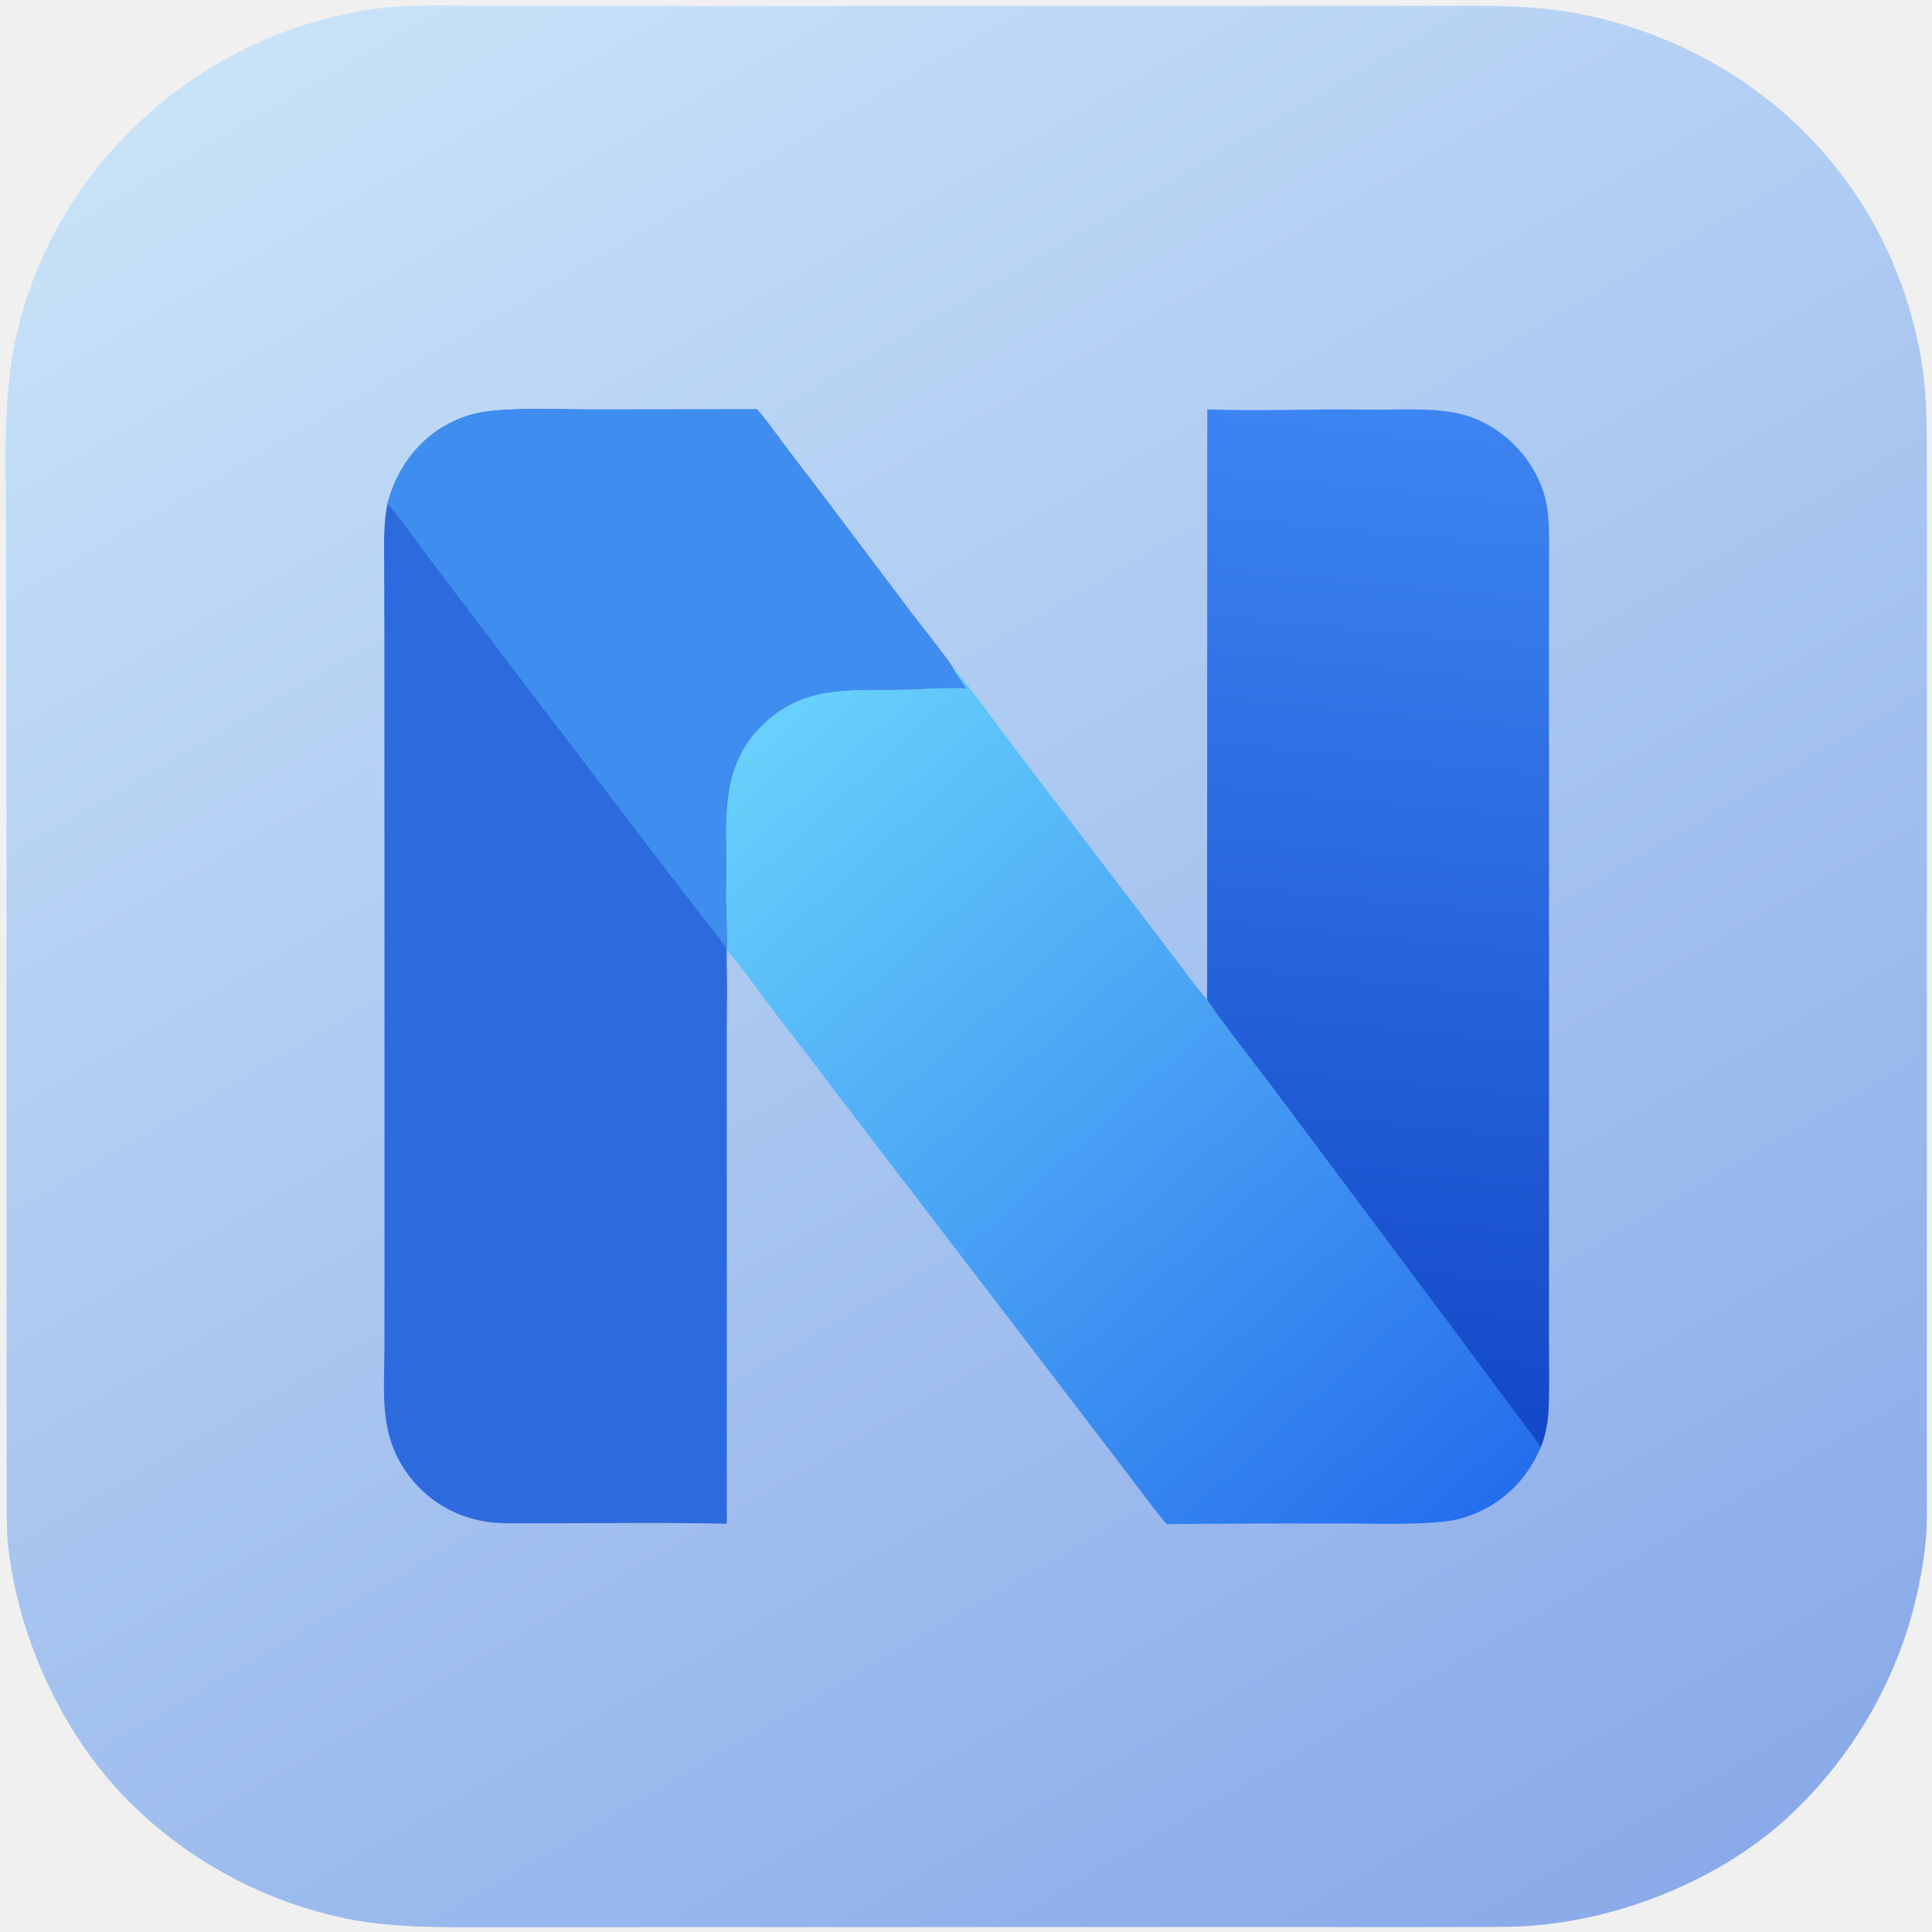
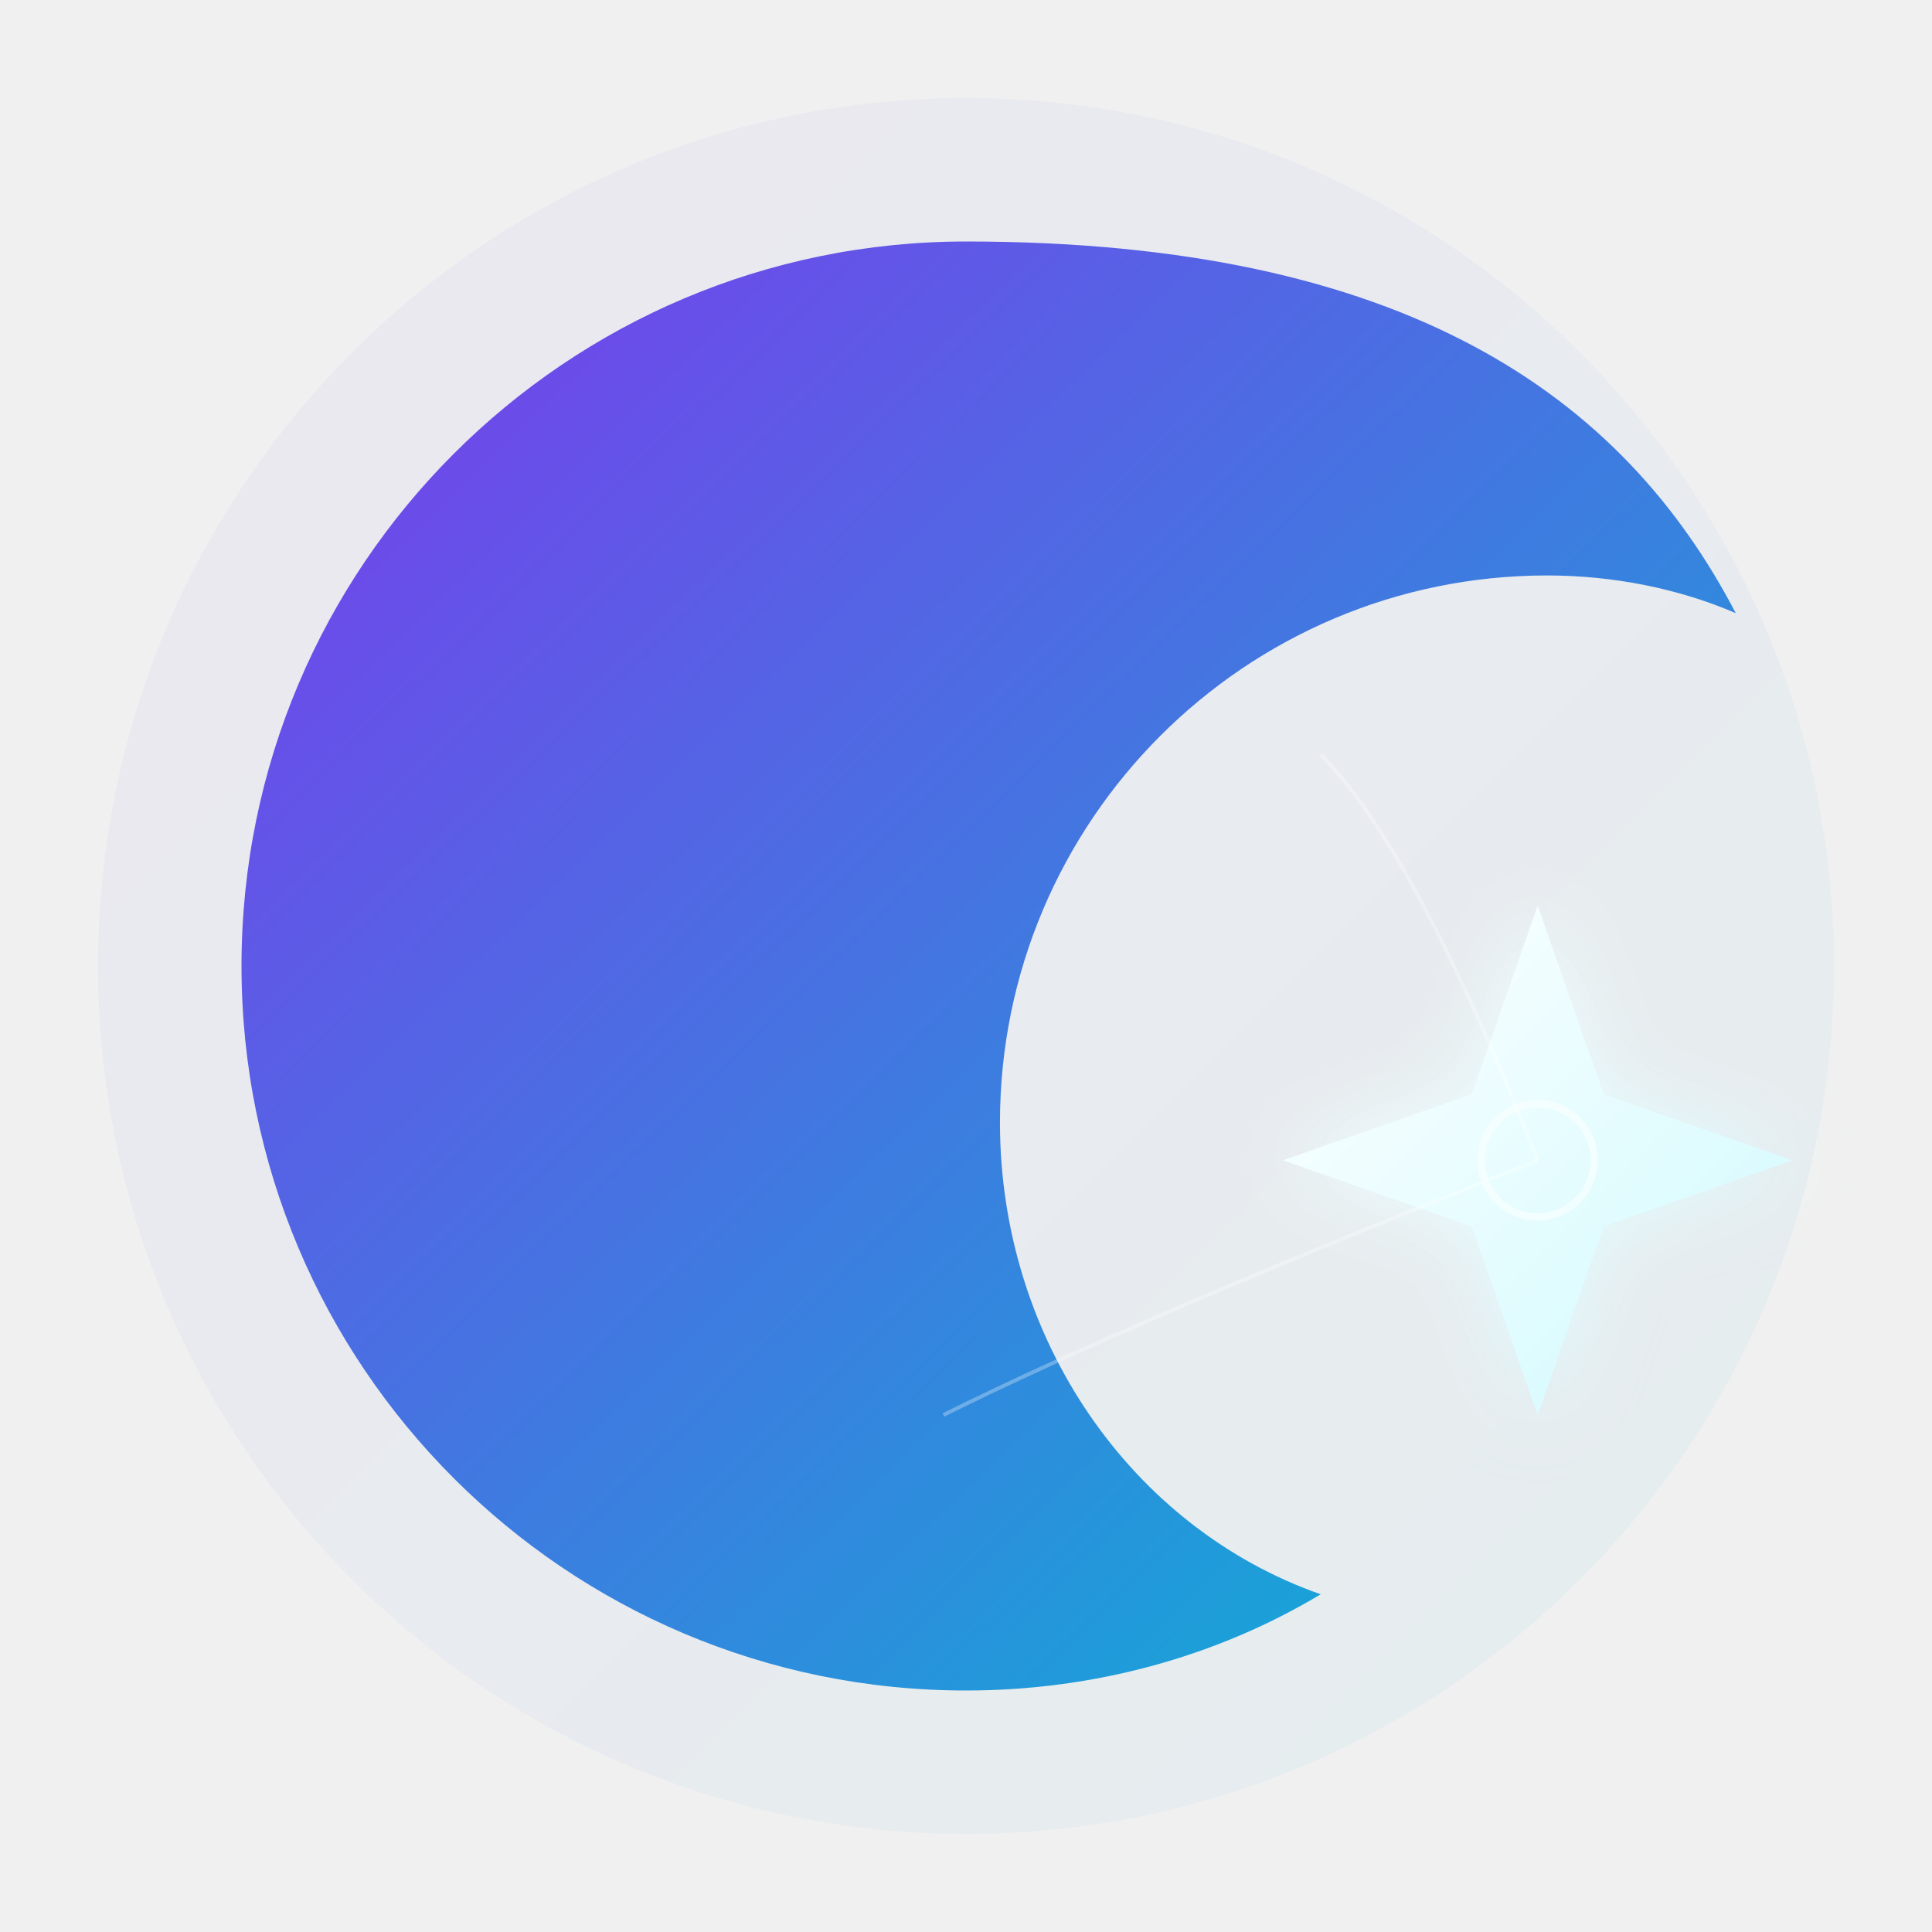
- <svg xmlns="http://www.w3.org/2000/svg" version="1.1" style="display: block;" viewBox="90 90 1866 1866" width="1024" height="1024" preserveAspectRatio="none">
+ <svg xmlns="http://www.w3.org/2000/svg" version="1.1" viewBox="0 0 1024 1024" width="1024" height="1024">
  <defs>
-     <linearGradient id="Gradient1" gradientUnits="userSpaceOnUse" x1="1373.91" y1="1463.72" x2="1466.71" y2="486.264">
-       <stop class="stop0" offset="0" stop-opacity="1" stop-color="rgb(19,72,200)" />
-       <stop class="stop1" offset="1" stop-opacity="1" stop-color="rgb(61,133,242)" />
+     <linearGradient id="mainGradient" x1="0%" y1="0%" x2="100%" y2="100%">
+       <stop offset="0%" stop-color="#7C3AED" />
+       <stop offset="100%" stop-color="#06B6D4" />
    </linearGradient>
-     <linearGradient id="Gradient2" gradientUnits="userSpaceOnUse" x1="1497.86" y1="1572.82" x2="805.494" y2="810.715">
-       <stop class="stop0" offset="0" stop-opacity="1" stop-color="rgb(37,110,236)" />
-       <stop class="stop1" offset="1" stop-opacity="1" stop-color="rgb(104,209,251)" />
+     <linearGradient id="sparkleGradient" x1="0%" y1="0%" x2="100%" y2="100%">
+       <stop offset="0%" stop-color="#FFFFFF" />
+       <stop offset="100%" stop-color="#CFFAFE" />
    </linearGradient>
-     <linearGradient id="Gradient3" gradientUnits="userSpaceOnUse" x1="1582.65" y1="1987.22" x2="463.812" y2="58.609">
-       <stop class="stop0" offset="0" stop-opacity="1" stop-color="rgb(138,170,233)" />
-       <stop class="stop1" offset="1" stop-opacity="1" stop-color="rgb(200,226,248)" />
-     </linearGradient>
+     <filter id="glow" x="-20%" y="-20%" width="140%" height="140%">
+       <feGaussianBlur stdDeviation="20" result="blur" />
+       <feComposite in="SourceGraphic" in2="blur" operator="over" />
+     </filter>
  </defs>
-   <path transform="translate(0,0)" fill="url(#Gradient3)" d="M 747.988 95.638 C 751.492 96.241 787.231 95.882 792.256 95.877 L 903.729 95.792 L 1322.23 95.758 L 1463.32 95.742 C 1527.1 95.777 1576.97 92.694 1640.02 108.91 C 1792.54 148.139 1908.24 263.853 1941.95 418.438 C 1950.09 455.747 1950.84 481.98 1950.95 519.755 L 1951.08 596.403 L 1951.06 799.418 L 1950.99 1532.81 C 1950.98 1545.74 1951.35 1562.43 1950.27 1575.01 C 1941.12 1674.03 1897.15 1766.6 1826.17 1836.25 C 1755.69 1906.44 1645.65 1949.48 1546.54 1950.99 C 1541.16 1951.07 1535.72 1951.06 1530.33 1951.09 L 1461.99 1951.31 L 1301.5 1951.19 L 738.97 1951.33 L 580.538 1951.45 C 532.009 1951.43 469.511 1953 422.719 1942.67 C 344.812 1926.24 273.252 1887.81 216.524 1831.94 C 152.599 1768.77 109.901 1677.55 98.406 1588.6 C 96.185 1571.42 96.48 1549.7 96.377 1531.99 L 96.175 809.007 L 95.896 604.215 C 95.843 540.168 91.814 472.936 106.629 410.353 C 144.931 248.558 281.73 125.327 445.388 99.527 C 483.396 93.535 526.912 95.727 565.684 95.737 L 747.988 95.638 z" />
-   <path transform="translate(0,0)" fill="rgb(45,106,221)" d="M 464.245 576.682 C 476.199 529.395 513.257 492.415 563.481 487.012 C 594.071 483.721 629.84 485.431 660.972 485.515 L 821.059 485.324 C 828.577 493.278 839.695 509.253 846.776 518.648 L 889.427 574.59 L 969.196 680.493 C 981.357 696.614 999.837 718.968 1010.38 734.856 C 1013.56 742.939 1020.99 749.661 1023.11 755.243 C 1021.17 755.088 1017.24 754.637 1015.54 754.621 C 1000.24 754.465 984.535 755.383 969.203 755.978 C 919.928 757.89 873.533 749.846 833.047 784.345 C 791.132 820.06 790.614 863.546 791.538 914.52 C 791.835 930.859 791.153 948.006 791.472 964.431 C 791.402 972.345 793.122 1002.24 791.927 1007.75 L 791.832 1021.52 C 792.671 1039.7 791.966 1063.67 791.959 1082.16 L 791.96 1199.95 L 791.96 1561.67 C 728.236 1560.29 664.093 1561.38 600.339 1561.23 C 584.402 1561.2 569.553 1561.96 553.757 1558.68 C 523.375 1552.52 496.779 1534.32 480.017 1508.24 C 456.243 1471.28 461.25 1434.53 461.303 1392.76 L 461.325 1283.83 L 461.288 937.014 L 461.234 703.972 L 461.058 639.249 C 461.005 618.961 459.985 596.287 464.245 576.682 z" />
-   <path transform="translate(0,0)" fill="rgb(63,141,238)" d="M 464.245 576.682 C 476.199 529.395 513.257 492.415 563.481 487.012 C 594.071 483.721 629.84 485.431 660.972 485.515 L 821.059 485.324 C 828.577 493.278 839.695 509.253 846.776 518.648 L 889.427 574.59 L 969.196 680.493 C 981.357 696.614 999.837 718.968 1010.38 734.856 C 1013.56 742.939 1020.99 749.661 1023.11 755.243 C 1021.17 755.088 1017.24 754.637 1015.54 754.621 C 1000.24 754.465 984.535 755.383 969.203 755.978 C 919.928 757.89 873.533 749.846 833.047 784.345 C 791.132 820.06 790.614 863.546 791.538 914.52 C 791.835 930.859 791.153 948.006 791.472 964.431 C 791.402 972.345 793.122 1002.24 791.927 1007.75 L 791.832 1021.52 C 791.11 1017.33 791.092 1009.68 790.946 1005.18 C 785.328 996.406 773.787 982.58 766.916 973.639 L 719.403 911.886 L 586.573 737.504 L 504.961 629.917 C 495 616.691 474.726 587.53 464.245 576.682 z" />
-   <path transform="translate(0,0)" fill="url(#Gradient2)" d="M 1010.38 734.856 C 1029.67 757.094 1054 791.741 1072.54 816.05 L 1199.87 982.828 L 1237.98 1033.12 C 1241.66 1037.9 1251.79 1051.53 1255.86 1055.18 C 1257.84 1060.91 1311.59 1130.34 1318.59 1139.63 L 1492.25 1372.06 L 1555.2 1456.82 C 1561.09 1464.92 1573.26 1480.16 1578.11 1488.04 C 1572.07 1501.72 1564.27 1514.51 1553.78 1525.22 C 1538.04 1541.51 1517.88 1552.84 1495.79 1557.83 C 1471.91 1563.36 1413.75 1561.41 1386.41 1561.4 C 1329.88 1561.29 1273.35 1561.52 1216.82 1562.08 C 1206.28 1550.05 1193.63 1532.51 1183.78 1519.59 L 1121.86 1438.54 L 898.402 1146.48 C 879.901 1121.96 861.738 1098.01 842.806 1073.8 C 826.096 1052.44 810.134 1028.11 791.927 1007.75 C 793.122 1002.24 791.402 972.345 791.472 964.431 C 791.153 948.006 791.835 930.859 791.538 914.52 C 790.614 863.546 791.132 820.06 833.047 784.345 C 873.533 749.846 919.928 757.89 969.203 755.978 C 984.535 755.383 1000.24 754.465 1015.54 754.621 C 1017.24 754.637 1021.17 755.088 1023.11 755.243 C 1020.99 749.661 1013.56 742.939 1010.38 734.856 z" />
-   <path transform="translate(0,0)" fill="url(#Gradient1)" d="M 1256.01 485.396 C 1307.57 487.235 1359.94 484.795 1411.55 485.662 C 1439.3 486.128 1473.68 483.253 1500.3 489.713 C 1543.11 500.101 1578.8 538.781 1584.62 582.541 C 1586.65 598.132 1586.16 614.43 1586.14 630.119 L 1586.05 693.971 L 1586.11 905.561 L 1586.11 1266.56 L 1586.06 1385.84 C 1586.05 1406.6 1586.66 1431.29 1585.69 1451.57 C 1585.22 1464.06 1582.66 1476.39 1578.11 1488.04 C 1573.26 1480.16 1561.09 1464.92 1555.2 1456.82 L 1492.25 1372.06 L 1318.59 1139.63 C 1311.59 1130.34 1257.84 1060.91 1255.86 1055.18 L 1256.01 485.396 z" />
+   <circle cx="512" cy="512" r="460" fill="url(#mainGradient)" opacity="0.05" />
+   <path d="M 512 128         C 300 128 128 300 128 512         C 128 724 300 896 512 896         C 580 896 645 878 700 845         C 600 810 530 710 530 595         C 530 435 660 305 820 305         C 855 305 890 312 920 325         C 860 210 745 128 512 128 Z" fill="url(#mainGradient)" />
+   <path d="M 780 580         L 815 480         L 850 580         L 950 615         L 850 650         L 815 750         L 780 650         L 680 615         Z" fill="url(#sparkleGradient)" filter="url(#glow)" />
+   <circle cx="815" cy="615" r="30" fill="none" stroke="#FFFFFF" stroke-width="4" opacity="0.5" />
+   <path d="M 700 400 Q 750 450 815 615" fill="none" stroke="#FFFFFF" stroke-width="2" opacity="0.3" dasharray="10 5" />
+   <path d="M 500 750 Q 600 700 815 615" fill="none" stroke="#FFFFFF" stroke-width="2" opacity="0.3" dasharray="10 5" />
</svg>
